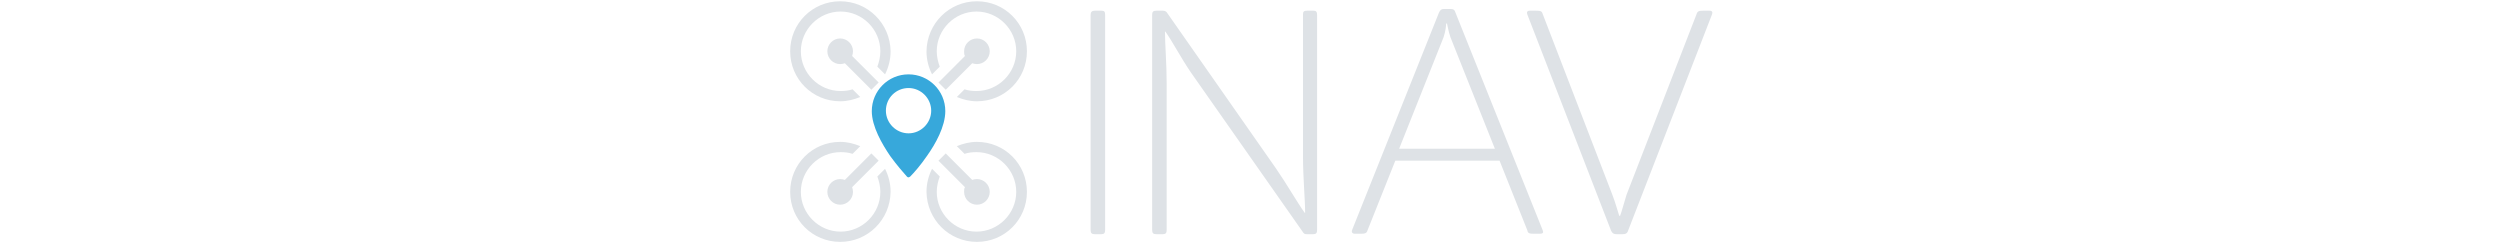
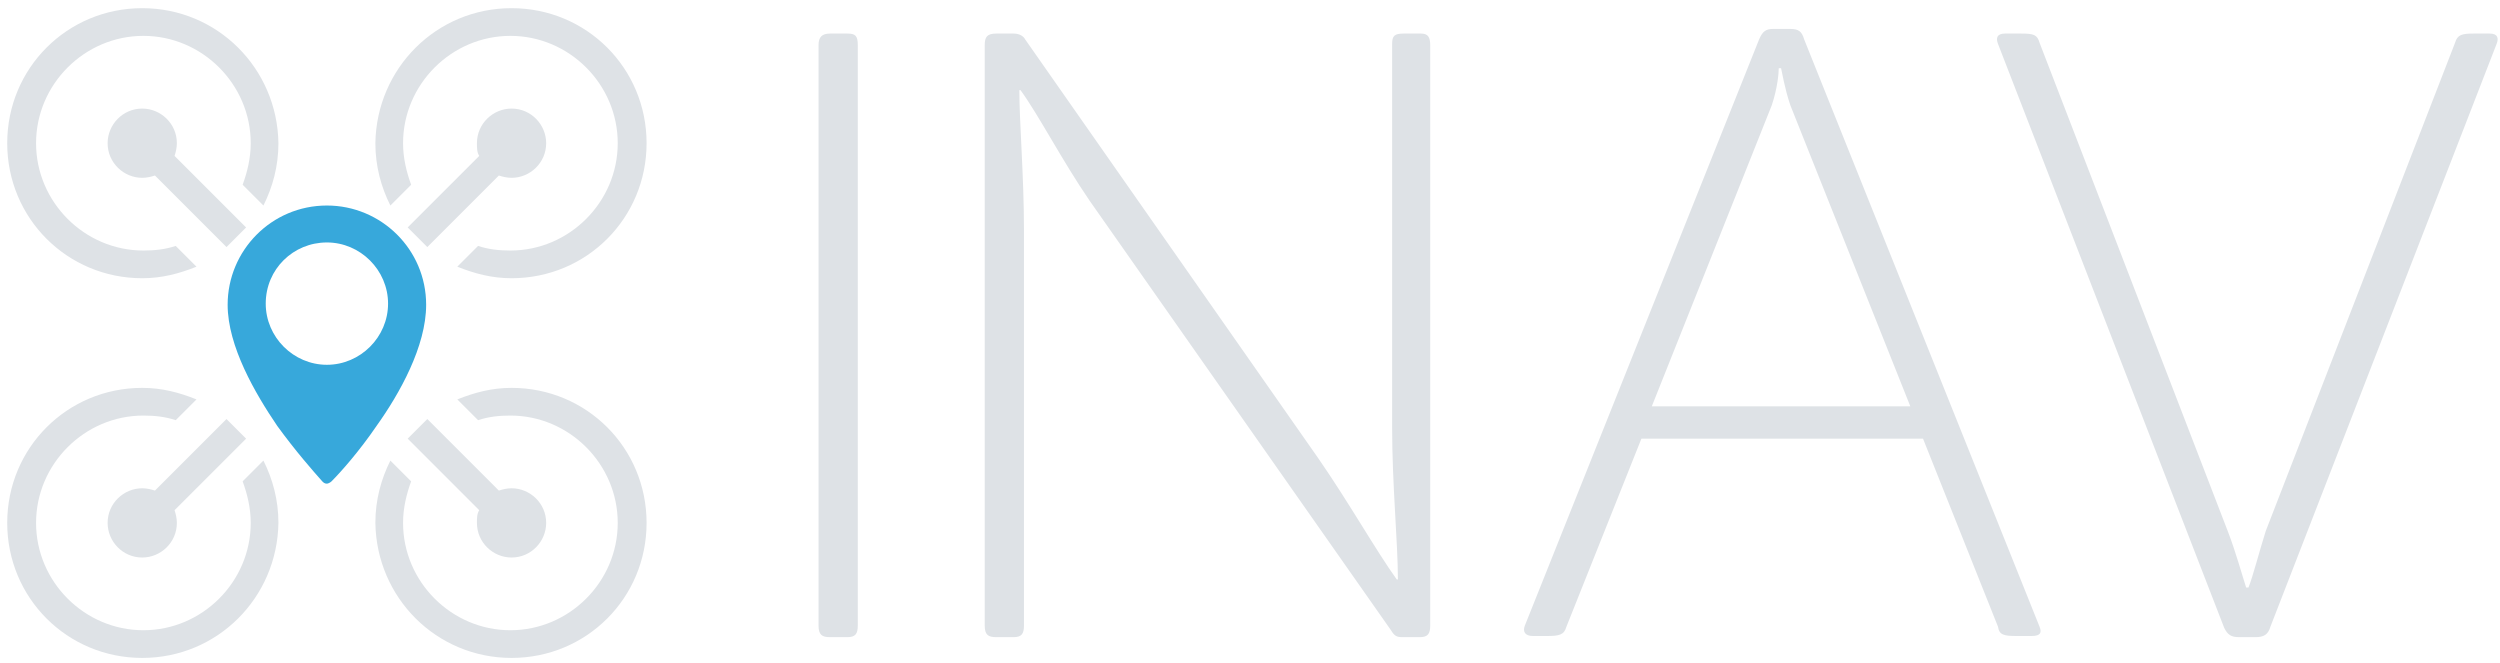
- <svg xmlns="http://www.w3.org/2000/svg" version="1.1" id="Ebene_1" x="0px" y="0px" viewBox="151 -2 585 57" xml:space="preserve">
+ <svg xmlns="http://www.w3.org/2000/svg" xml:space="preserve" viewBox="335.275 -2 216.62 56.588" y="0px" x="0px" id="Ebene_1" version="1.1" style="max-height: 500px" width="400" height="106">
  <style type="text/css">
	.st0{ fill: #dee2e6; }
	.st1{ fill: #37A8DB; }
</style>
  <g>
-     <path class="st0" d="M407.2,0.5h1.5c0.7,0,0.9,0.2,0.9,1v50.3c0,0.7-0.2,1-0.9,1h-1.5c-0.7,0-1-0.2-1-1V1.5   C406.2,0.8,406.5,0.5,407.2,0.5z" />
-     <path class="st0" d="M459.2,1.5v50.3c0,0.7-0.2,1-0.9,1h-1.5c-0.5,0-0.7-0.1-1-0.6l-26.1-37.2c-2.4-3.5-4.4-7.4-6-9.6h-0.1   c0,2.8,0.4,7.5,0.4,12.1v34.3c0,0.7-0.2,1-0.9,1h-1.5c-0.7,0-1-0.2-1-1V1.5c0-0.7,0.2-1,1-1h1.5c0.6,0,0.9,0.3,1,0.5l25.4,36.3   c2.7,3.9,5,8,6.8,10.5h0.1c0-3.2-0.5-8.2-0.5-13.2V1.4c0-0.7,0.2-0.9,1-0.9h1.5C459,0.5,459.2,0.8,459.2,1.5z" />
-     <path class="st0" d="M511.3,52.7h-1.3c-1.1,0-1.5-0.1-1.6-0.8l-6.5-16.3h-24.4l-6.5,16.3c-0.2,0.7-0.6,0.8-1.7,0.8h-1.2   c-0.7,0-0.9-0.4-0.7-0.9L487.7,1c0.3-0.7,0.6-0.9,1.2-0.9h1.5c0.7,0,1,0.2,1.2,0.9L512,51.9C512.2,52.4,512.1,52.7,511.3,52.7z    M489.6,3.5h-0.2c0,0.4-0.1,1.7-0.6,3.2l-10.4,26.1h22.4L490.4,6.7C489.9,5.2,489.7,3.9,489.6,3.5z" />
-     <path class="st0" d="M551.6,1.4L532,51.9c-0.2,0.7-0.6,0.9-1.3,0.9h-1.4c-0.7,0-1-0.2-1.3-0.8L508.4,1.4c-0.2-0.5-0.1-0.9,0.6-0.9   h1.4c1.1,0,1.4,0.1,1.6,0.8l16.3,42.3c0.7,1.8,1.3,4,1.6,4.9h0.2c0.4-1,0.9-3,1.5-4.9L548,1.3c0.2-0.7,0.6-0.8,1.6-0.8h1.4   C551.7,0.5,551.8,0.9,551.6,1.4z" />
+     <path d="M407.2,0.5h1.5c0.7,0,0.9,0.2,0.9,1v50.3c0,0.7-0.2,1-0.9,1h-1.5c-0.7,0-1-0.2-1-1V1.5   C406.2,0.8,406.5,0.5,407.2,0.5z" class="st0" />
+     <path d="M459.2,1.5v50.3c0,0.7-0.2,1-0.9,1h-1.5c-0.5,0-0.7-0.1-1-0.6l-26.1-37.2c-2.4-3.5-4.4-7.4-6-9.6h-0.1   c0,2.8,0.4,7.5,0.4,12.1v34.3c0,0.7-0.2,1-0.9,1h-1.5c-0.7,0-1-0.2-1-1V1.5c0-0.7,0.2-1,1-1h1.5c0.6,0,0.9,0.3,1,0.5l25.4,36.3   c2.7,3.9,5,8,6.8,10.5h0.1c0-3.2-0.5-8.2-0.5-13.2V1.4c0-0.7,0.2-0.9,1-0.9h1.5C459,0.5,459.2,0.8,459.2,1.5z" class="st0" />
+     <path d="M511.3,52.7h-1.3c-1.1,0-1.5-0.1-1.6-0.8l-6.5-16.3h-24.4l-6.5,16.3c-0.2,0.7-0.6,0.8-1.7,0.8h-1.2   c-0.7,0-0.9-0.4-0.7-0.9L487.7,1c0.3-0.7,0.6-0.9,1.2-0.9h1.5c0.7,0,1,0.2,1.2,0.9L512,51.9C512.2,52.4,512.1,52.7,511.3,52.7z    M489.6,3.5h-0.2c0,0.4-0.1,1.7-0.6,3.2l-10.4,26.1h22.4L490.4,6.7C489.9,5.2,489.7,3.9,489.6,3.5z" class="st0" />
+     <path d="M551.6,1.4L532,51.9c-0.2,0.7-0.6,0.9-1.3,0.9h-1.4c-0.7,0-1-0.2-1.3-0.8L508.4,1.4c-0.2-0.5-0.1-0.9,0.6-0.9   h1.4c1.1,0,1.4,0.1,1.6,0.8l16.3,42.3c0.7,1.8,1.3,4,1.6,4.9h0.2c0.4-1,0.9-3,1.5-4.9L548,1.3c0.2-0.7,0.6-0.8,1.6-0.8h1.4   C551.7,0.5,551.8,0.9,551.6,1.4z" class="st0" />
  </g>
-   <path class="st1" d="M363.2,39.3c0.1,0.1,0.2,0.2,0.4,0.2c0.1,0,0.3-0.1,0.4-0.2c0.8-0.8,2.4-2.6,3.9-4.8c2-2.8,4.3-6.9,4.3-10.5  c0-4.8-3.9-8.6-8.6-8.6c-4.8,0-8.6,3.9-8.6,8.6c0,3.6,2.4,7.7,4.3,10.5C360.9,36.7,362.4,38.4,363.2,39.3L363.2,39.3z M363.6,18.6  c2.9,0,5.3,2.4,5.3,5.3c0,2.9-2.4,5.3-5.3,5.3c-2.9,0-5.3-2.4-5.3-5.3C358.3,20.9,360.7,18.6,363.6,18.6L363.6,18.6z M363.6,18.6" />
+   <path d="M363.2,39.3c0.1,0.1,0.2,0.2,0.4,0.2c0.1,0,0.3-0.1,0.4-0.2c0.8-0.8,2.4-2.6,3.9-4.8c2-2.8,4.3-6.9,4.3-10.5  c0-4.8-3.9-8.6-8.6-8.6c-4.8,0-8.6,3.9-8.6,8.6c0,3.6,2.4,7.7,4.3,10.5C360.9,36.7,362.4,38.4,363.2,39.3L363.2,39.3z M363.6,18.6  c2.9,0,5.3,2.4,5.3,5.3c0,2.9-2.4,5.3-5.3,5.3c-2.9,0-5.3-2.4-5.3-5.3C358.3,20.9,360.7,18.6,363.6,18.6L363.6,18.6z M363.6,18.6" class="st1" />
  <g>
    <g>
      <g>
-         <path class="st0" d="M350.6,10c0-1.7-1.4-3-3-3c-1.7,0-3,1.4-3,3c0,1.7,1.4,3,3,3c0.4,0,0.8-0.1,1.1-0.2l6.2,6.2l1.7-1.7     l-6.2-6.2C350.5,10.8,350.6,10.4,350.6,10z" />
-         <path class="st0" d="M347.6-1.7c-6.5,0-11.7,5.2-11.7,11.7s5.2,11.7,11.7,11.7c1.7,0,3.2-0.4,4.7-1l-1.8-1.8     c-0.9,0.3-1.8,0.4-2.8,0.4c-5.1,0-9.3-4.2-9.3-9.3s4.2-9.3,9.3-9.3s9.3,4.2,9.3,9.3c0,1.3-0.3,2.5-0.7,3.6l1.8,1.8     c0.8-1.6,1.3-3.4,1.3-5.4C359.3,3.5,354.1-1.7,347.6-1.7z" />
+         <path d="M350.6,10c0-1.7-1.4-3-3-3c-1.7,0-3,1.4-3,3c0,1.7,1.4,3,3,3c0.4,0,0.8-0.1,1.1-0.2l6.2,6.2l1.7-1.7     l-6.2-6.2C350.5,10.8,350.6,10.4,350.6,10z" class="st0" />
+         <path d="M347.6-1.7c-6.5,0-11.7,5.2-11.7,11.7s5.2,11.7,11.7,11.7c1.7,0,3.2-0.4,4.7-1l-1.8-1.8     c-0.9,0.3-1.8,0.4-2.8,0.4c-5.1,0-9.3-4.2-9.3-9.3s4.2-9.3,9.3-9.3s9.3,4.2,9.3,9.3c0,1.3-0.3,2.5-0.7,3.6l1.8,1.8     c0.8-1.6,1.3-3.4,1.3-5.4C359.3,3.5,354.1-1.7,347.6-1.7z" class="st0" />
      </g>
      <g>
-         <path class="st0" d="M376.6,10c0-1.7,1.4-3,3-3c1.7,0,3,1.4,3,3c0,1.7-1.4,3-3,3c-0.4,0-0.8-0.1-1.1-0.2l-6.2,6.2l-1.7-1.7     l6.2-6.2C376.6,10.8,376.6,10.4,376.6,10z" />
-         <path class="st0" d="M379.6-1.7c6.5,0,11.7,5.2,11.7,11.7s-5.2,11.7-11.7,11.7c-1.7,0-3.2-0.4-4.7-1l1.8-1.8     c0.9,0.3,1.8,0.4,2.8,0.4c5.1,0,9.3-4.2,9.3-9.3s-4.2-9.3-9.3-9.3c-5.1,0-9.3,4.2-9.3,9.3c0,1.3,0.3,2.5,0.7,3.6l-1.8,1.8     c-0.8-1.6-1.3-3.4-1.3-5.4C367.9,3.5,373.1-1.7,379.6-1.7z" />
+         <path d="M376.6,10c0-1.7,1.4-3,3-3c1.7,0,3,1.4,3,3c0,1.7-1.4,3-3,3c-0.4,0-0.8-0.1-1.1-0.2l-6.2,6.2l-1.7-1.7     l6.2-6.2C376.6,10.8,376.6,10.4,376.6,10z" class="st0" />
+         <path d="M379.6-1.7c6.5,0,11.7,5.2,11.7,11.7s-5.2,11.7-11.7,11.7c-1.7,0-3.2-0.4-4.7-1l1.8-1.8     c0.9,0.3,1.8,0.4,2.8,0.4c5.1,0,9.3-4.2,9.3-9.3s-4.2-9.3-9.3-9.3c-5.1,0-9.3,4.2-9.3,9.3c0,1.3,0.3,2.5,0.7,3.6l-1.8,1.8     c-0.8-1.6-1.3-3.4-1.3-5.4C367.9,3.5,373.1-1.7,379.6-1.7z" class="st0" />
      </g>
    </g>
    <g>
-       <path class="st0" d="M350.6,42.9c0,1.7-1.4,3-3,3c-1.7,0-3-1.4-3-3c0-1.7,1.4-3,3-3c0.4,0,0.8,0.1,1.1,0.2l6.2-6.2l1.7,1.7    l-6.2,6.2C350.5,42.1,350.6,42.5,350.6,42.9z" />
-       <path class="st0" d="M347.6,54.6c-6.5,0-11.7-5.2-11.7-11.7s5.2-11.7,11.7-11.7c1.7,0,3.2,0.4,4.7,1l-1.8,1.8    c-0.9-0.3-1.8-0.4-2.8-0.4c-5.1,0-9.3,4.2-9.3,9.3s4.2,9.3,9.3,9.3s9.3-4.2,9.3-9.3c0-1.3-0.3-2.5-0.7-3.6l1.8-1.8    c0.8,1.6,1.3,3.4,1.3,5.4C359.3,49.4,354.1,54.6,347.6,54.6z" />
+       <path d="M350.6,42.9c0,1.7-1.4,3-3,3c-1.7,0-3-1.4-3-3c0-1.7,1.4-3,3-3c0.4,0,0.8,0.1,1.1,0.2l6.2-6.2l1.7,1.7    l-6.2,6.2C350.5,42.1,350.6,42.5,350.6,42.9z" class="st0" />
+       <path d="M347.6,54.6c-6.5,0-11.7-5.2-11.7-11.7s5.2-11.7,11.7-11.7c1.7,0,3.2,0.4,4.7,1l-1.8,1.8    c-0.9-0.3-1.8-0.4-2.8-0.4c-5.1,0-9.3,4.2-9.3,9.3s4.2,9.3,9.3,9.3s9.3-4.2,9.3-9.3c0-1.3-0.3-2.5-0.7-3.6l1.8-1.8    c0.8,1.6,1.3,3.4,1.3,5.4C359.3,49.4,354.1,54.6,347.6,54.6z" class="st0" />
    </g>
    <g>
-       <path class="st0" d="M376.6,42.9c0,1.7,1.4,3,3,3c1.7,0,3-1.4,3-3c0-1.7-1.4-3-3-3c-0.4,0-0.8,0.1-1.1,0.2l-6.2-6.2l-1.7,1.7    l6.2,6.2C376.6,42.1,376.6,42.5,376.6,42.9z" />
-       <path class="st0" d="M379.6,54.6c6.5,0,11.7-5.2,11.7-11.7s-5.2-11.7-11.7-11.7c-1.7,0-3.2,0.4-4.7,1l1.8,1.8    c0.9-0.3,1.8-0.4,2.8-0.4c5.1,0,9.3,4.2,9.3,9.3s-4.2,9.3-9.3,9.3c-5.1,0-9.3-4.2-9.3-9.3c0-1.3,0.3-2.5,0.7-3.6l-1.8-1.8    c-0.8,1.6-1.3,3.4-1.3,5.4C367.9,49.4,373.1,54.6,379.6,54.6z" />
+       <path d="M376.6,42.9c0,1.7,1.4,3,3,3c1.7,0,3-1.4,3-3c0-1.7-1.4-3-3-3c-0.4,0-0.8,0.1-1.1,0.2l-6.2-6.2l-1.7,1.7    l6.2,6.2C376.6,42.1,376.6,42.5,376.6,42.9z" class="st0" />
+       <path d="M379.6,54.6c6.5,0,11.7-5.2,11.7-11.7s-5.2-11.7-11.7-11.7c-1.7,0-3.2,0.4-4.7,1l1.8,1.8    c0.9-0.3,1.8-0.4,2.8-0.4c5.1,0,9.3,4.2,9.3,9.3s-4.2,9.3-9.3,9.3c-5.1,0-9.3-4.2-9.3-9.3c0-1.3,0.3-2.5,0.7-3.6l-1.8-1.8    c-0.8,1.6-1.3,3.4-1.3,5.4C367.9,49.4,373.1,54.6,379.6,54.6z" class="st0" />
    </g>
  </g>
-   <path class="st1" d="M514.6,41.5" />
+   <path d="M514.6,41.5" class="st1" />
</svg>
